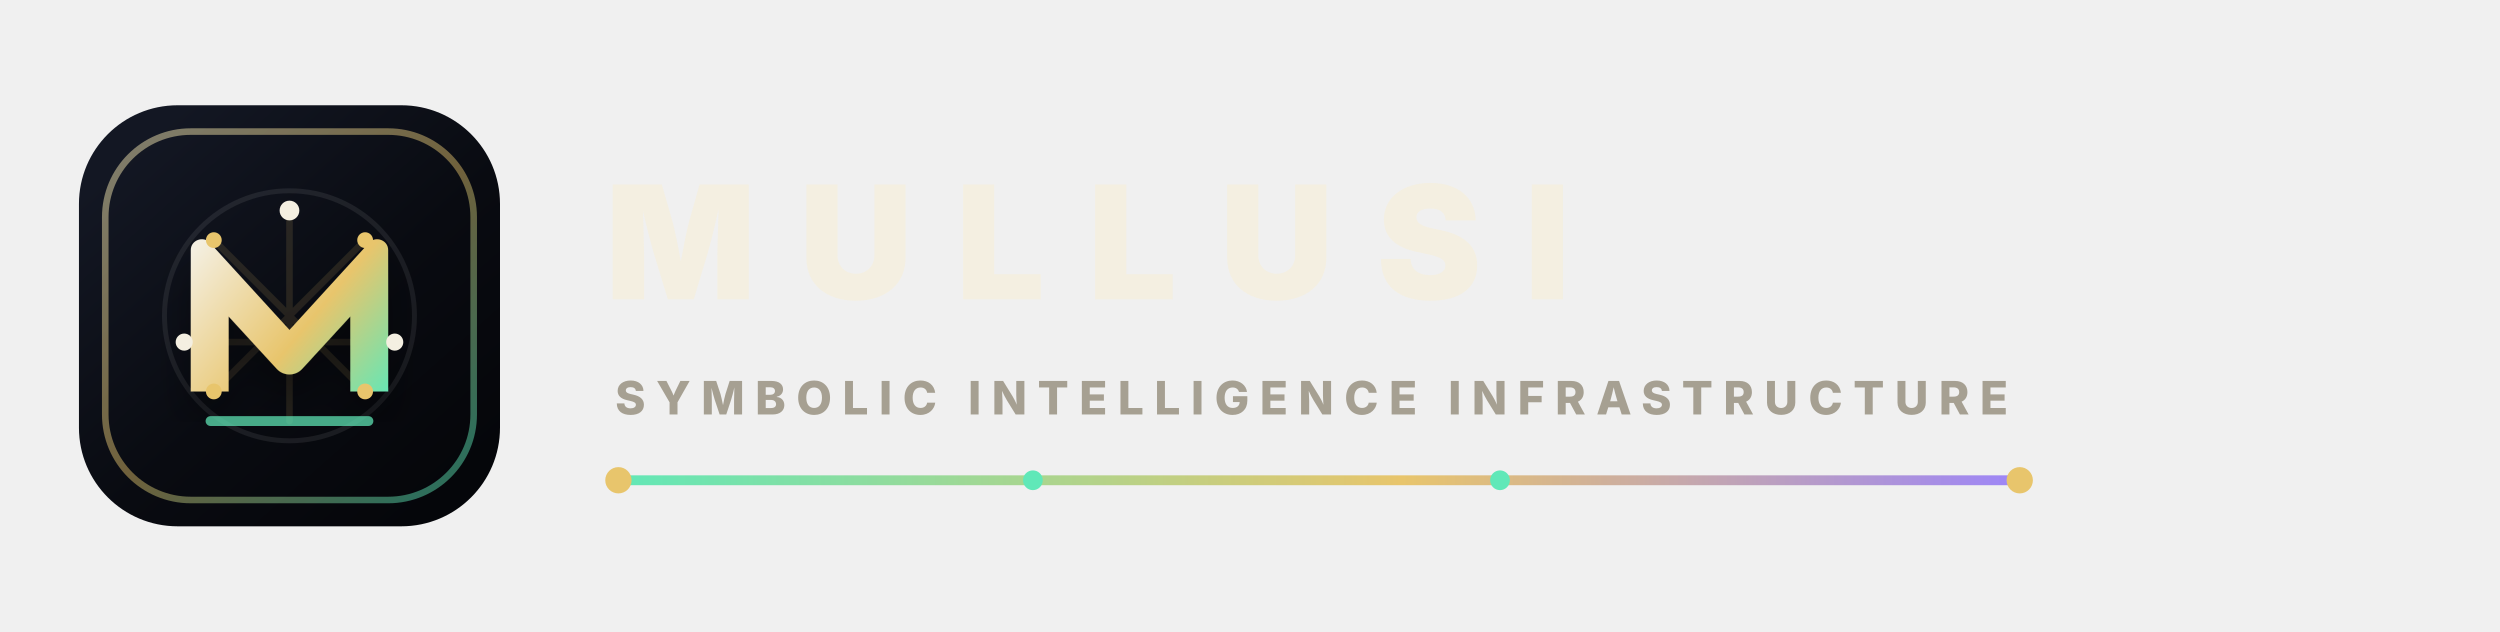
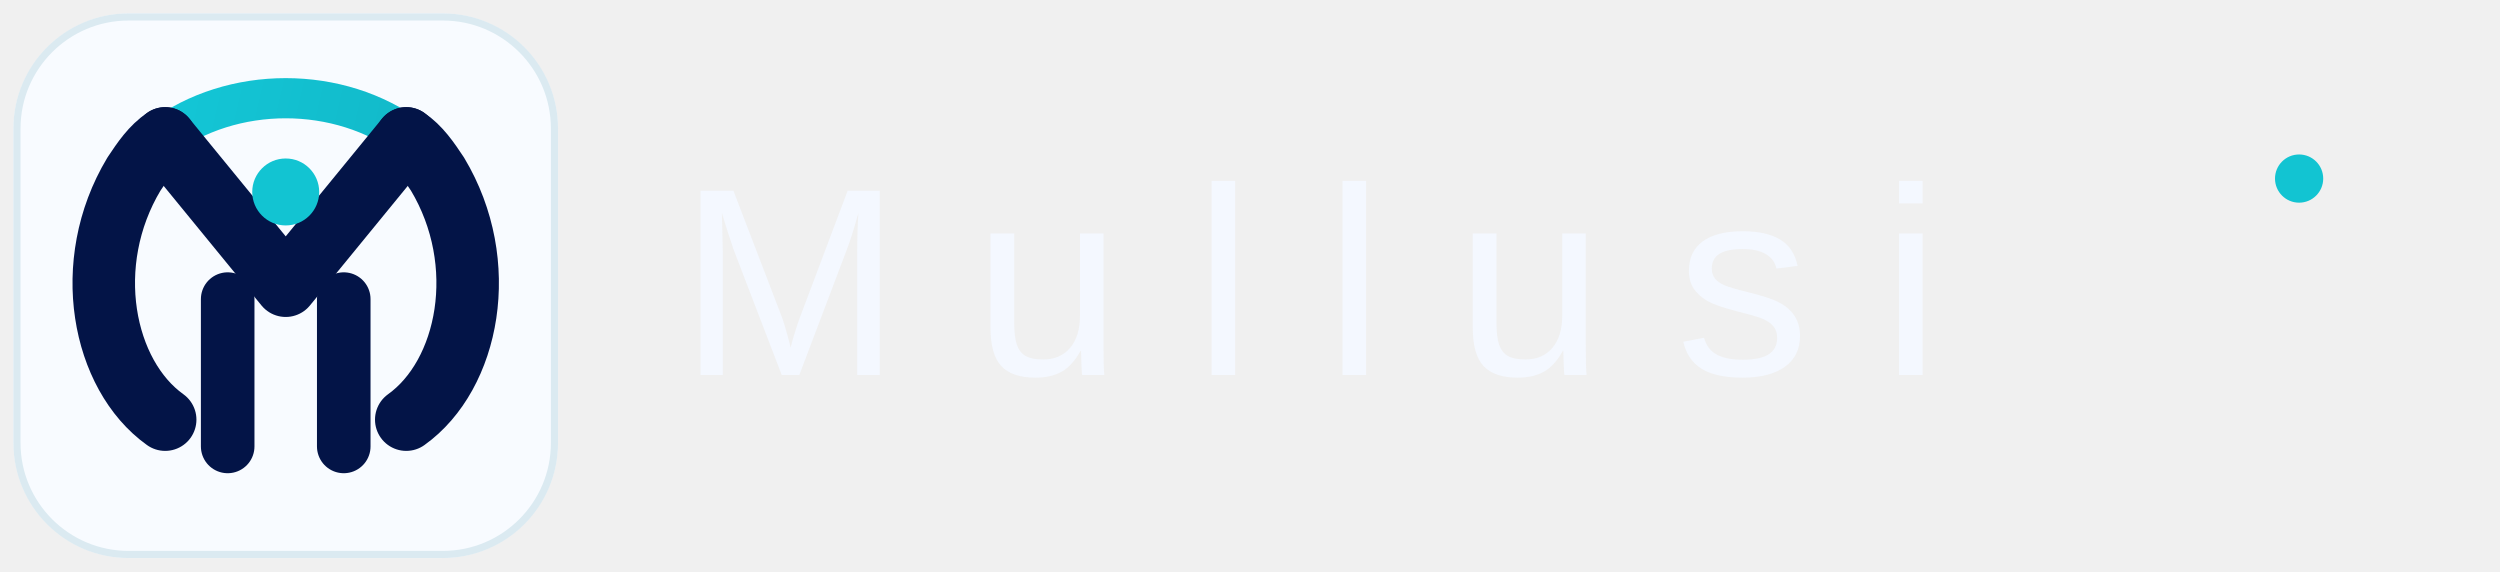
- <svg xmlns="http://www.w3.org/2000/svg" viewBox="0 0 760 192" role="img" aria-labelledby="mullusiLogoTitle mullusiLogoDesc">
+ <svg xmlns="http://www.w3.org/2000/svg" viewBox="0 0 560 128" role="img" aria-labelledby="mullusiLogoTitle mullusiLogoDesc">
  <defs>
-     <linearGradient id="logoBackground" x1="42" y1="44" x2="136" y2="150" gradientUnits="userSpaceOnUse">
-       <stop offset="0" stop-color="#131723" />
-       <stop offset="0.55" stop-color="#090b11" />
-       <stop offset="1" stop-color="#05060a" />
+     <linearGradient id="logoCyan" x1="34" y1="19" x2="94" y2="33" gradientUnits="userSpaceOnUse">
+       <stop offset="0" stop-color="#13c7d7" />
+       <stop offset="1" stop-color="#12b9c9" />
    </linearGradient>
-     <linearGradient id="logoRim" x1="44" y1="48" x2="132" y2="144" gradientUnits="userSpaceOnUse">
-       <stop offset="0" stop-color="#fff2b8" />
-       <stop offset="0.52" stop-color="#e8c56c" />
-       <stop offset="1" stop-color="#60e8b8" />
-     </linearGradient>
-     <linearGradient id="logoMonogram" x1="60" y1="74" x2="118" y2="122" gradientUnits="userSpaceOnUse">
-       <stop offset="0" stop-color="#f4efe1" />
-       <stop offset="0.55" stop-color="#e8c56c" />
-       <stop offset="1" stop-color="#60e8b8" />
-     </linearGradient>
-     <linearGradient id="logoRule" x1="184" y1="145" x2="624" y2="145" gradientUnits="userSpaceOnUse">
-       <stop offset="0" stop-color="#60e8b8" />
-       <stop offset="0.55" stop-color="#e8c56c" />
-       <stop offset="1" stop-color="#9982ff" />
-     </linearGradient>
-     <filter id="logoLift" x="-20%" y="-20%" width="140%" height="140%">
-       <feDropShadow dx="0" dy="8" stdDeviation="6" flood-color="#000000" flood-opacity="0.38" />
-     </filter>
  </defs>
  <g aria-hidden="true">
-     <rect x="24" y="32" width="128" height="128" rx="30" fill="url(#logoBackground)" />
-     <rect x="32" y="40" width="112" height="112" rx="26" fill="none" stroke="url(#logoRim)" stroke-opacity="0.46" stroke-width="2" />
-     <path d="M56 104h64M88 64v64M65 73l46 46M111 73 65 119" fill="none" stroke="#e8c56c" stroke-opacity="0.13" stroke-width="2" stroke-linecap="round" />
-     <circle cx="88" cy="96" r="38" fill="none" stroke="#ffffff" stroke-opacity="0.08" stroke-width="1.5" />
-     <path filter="url(#logoLift)" d="M58 119V76c0-3 3.8-4.4 5.8-2.2L88 100.3l24.2-26.5c2-2.2 5.8-.8 5.8 2.2v43h-11.5V96.2l-14.6 15.9c-2.1 2.3-5.7 2.3-7.8 0L69.5 96.2V119H58Z" fill="url(#logoMonogram)" />
-     <path d="M64 128h48" fill="none" stroke="#60e8b8" stroke-opacity="0.72" stroke-width="3" stroke-linecap="round" />
-     <g fill="#f4efe1">
-       <circle cx="88" cy="64" r="3" />
-       <circle cx="56" cy="104" r="2.6" />
-       <circle cx="120" cy="104" r="2.6" />
+     <rect x="3" y="3" width="122" height="122" rx="26" fill="#f8fbff" />
+     <rect x="3.8" y="3.8" width="120.4" height="120.4" rx="25" fill="none" stroke="#dbeaf1" stroke-width="1.6" />
+     <g fill="none" stroke-linecap="round" stroke-linejoin="round">
+       <path d="M36 31C52 19 76 19 92 31" stroke="url(#logoCyan)" stroke-width="9" />
+       <path d="M37 94C23 84 18 59 30 39C32 36 34 33 37 31" stroke="#031447" stroke-width="14" />
+       <path d="M91 94C105 84 110 59 98 39C96 36 94 33 91 31" stroke="#031447" stroke-width="14" />
+       <path d="M37 31L64 64L91 31" stroke="#031447" stroke-width="14" />
+       <path d="M51 67V100" stroke="#031447" stroke-width="12" />
+       <path d="M77 67V100" stroke="#031447" stroke-width="12" />
    </g>
-     <g fill="#e8c56c">
-       <circle cx="65" cy="73" r="2.4" />
-       <circle cx="111" cy="73" r="2.4" />
-       <circle cx="65" cy="119" r="2.4" />
-       <circle cx="111" cy="119" r="2.4" />
-     </g>
+     <circle cx="64" cy="43" r="7.5" fill="#12c4d2" />
  </g>
-   <text x="184" y="91" fill="#f4efe1" font-family="Inter, Segoe UI, Arial, sans-serif" font-size="48" font-weight="900" letter-spacing="13">MULLUSI</text>
-   <text x="187" y="126" fill="#a6a092" font-family="Inter, Segoe UI, Arial, sans-serif" font-size="14" font-weight="800" letter-spacing="3.2">SYMBOLIC INTELLIGENCE INFRASTRUCTURE</text>
-   <path d="M188 146h426" fill="none" stroke="url(#logoRule)" stroke-width="3" stroke-linecap="round" />
-   <g fill="#e8c56c">
-     <circle cx="188" cy="146" r="4" />
-     <circle cx="614" cy="146" r="4" />
-   </g>
-   <g fill="#60e8b8">
-     <circle cx="314" cy="146" r="3" />
-     <circle cx="456" cy="146" r="3" />
-   </g>
+   <text x="152" y="84" fill="#f4f8ff" font-family="Avenir Next, Century Gothic, Segoe UI, Arial, sans-serif" font-size="60" font-weight="300" letter-spacing="16">Mullusi</text>
+   <circle cx="515" cy="40" r="5.4" fill="#12c4d2" />
</svg>
